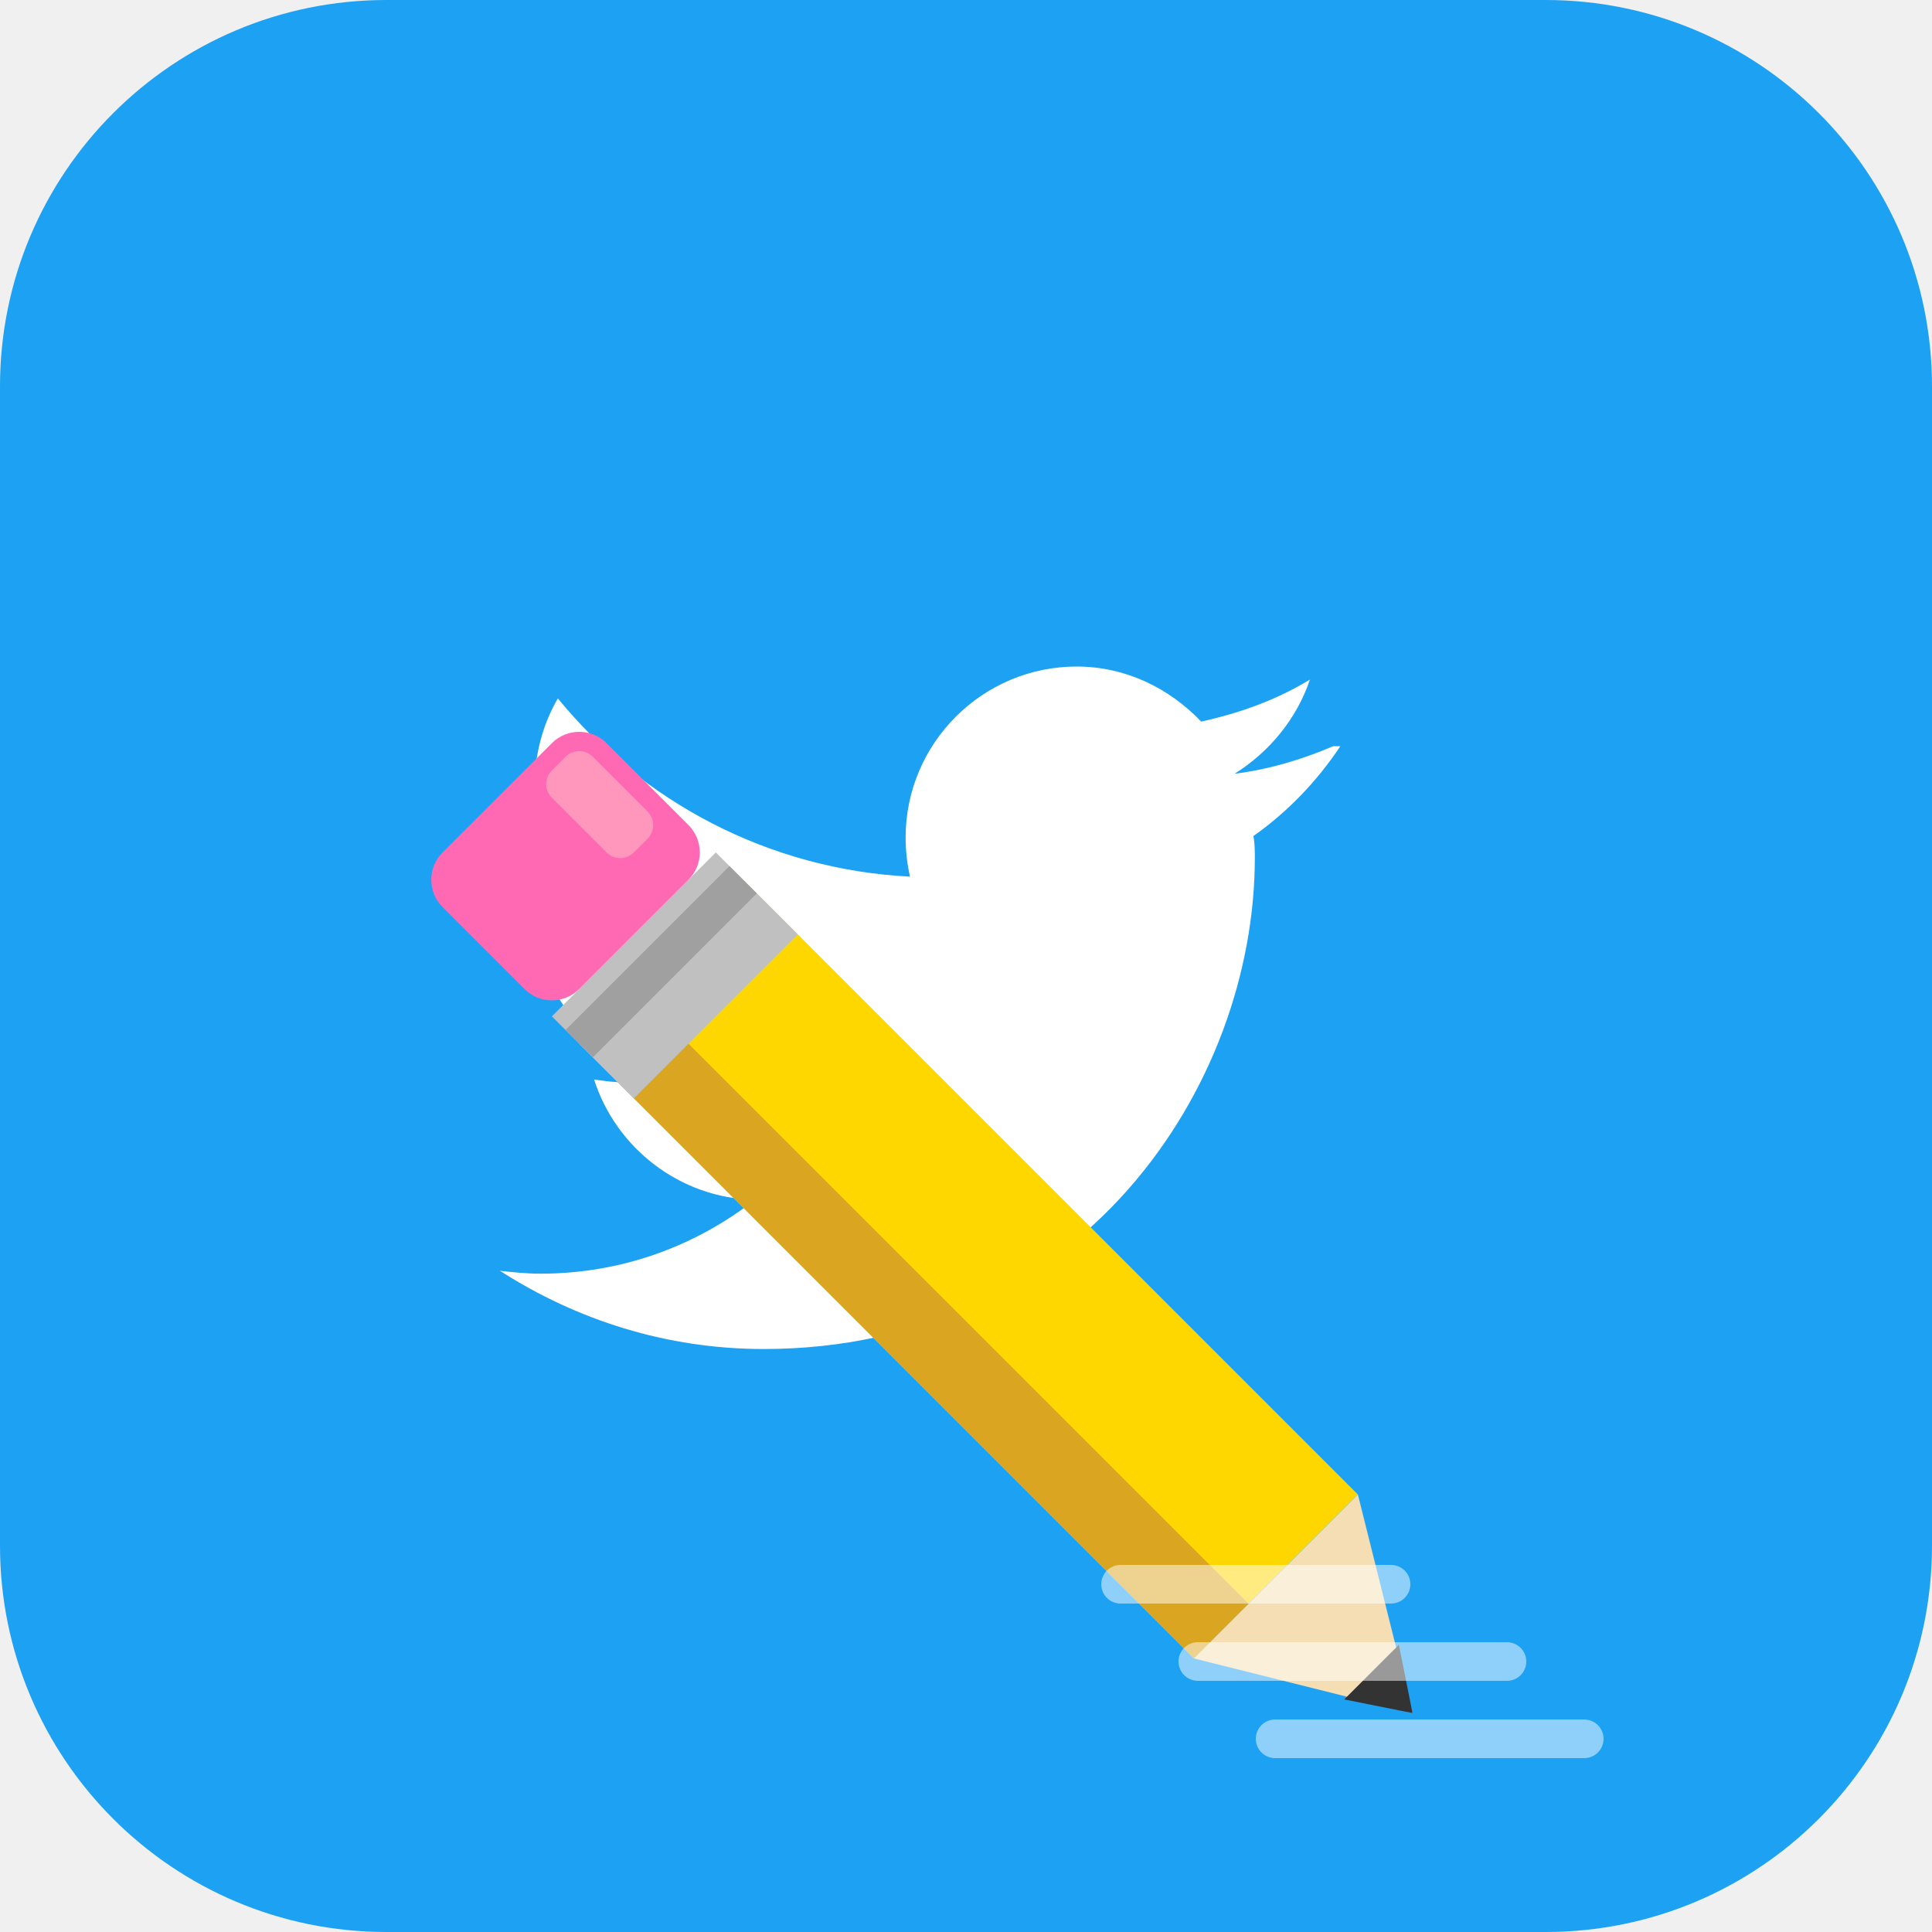
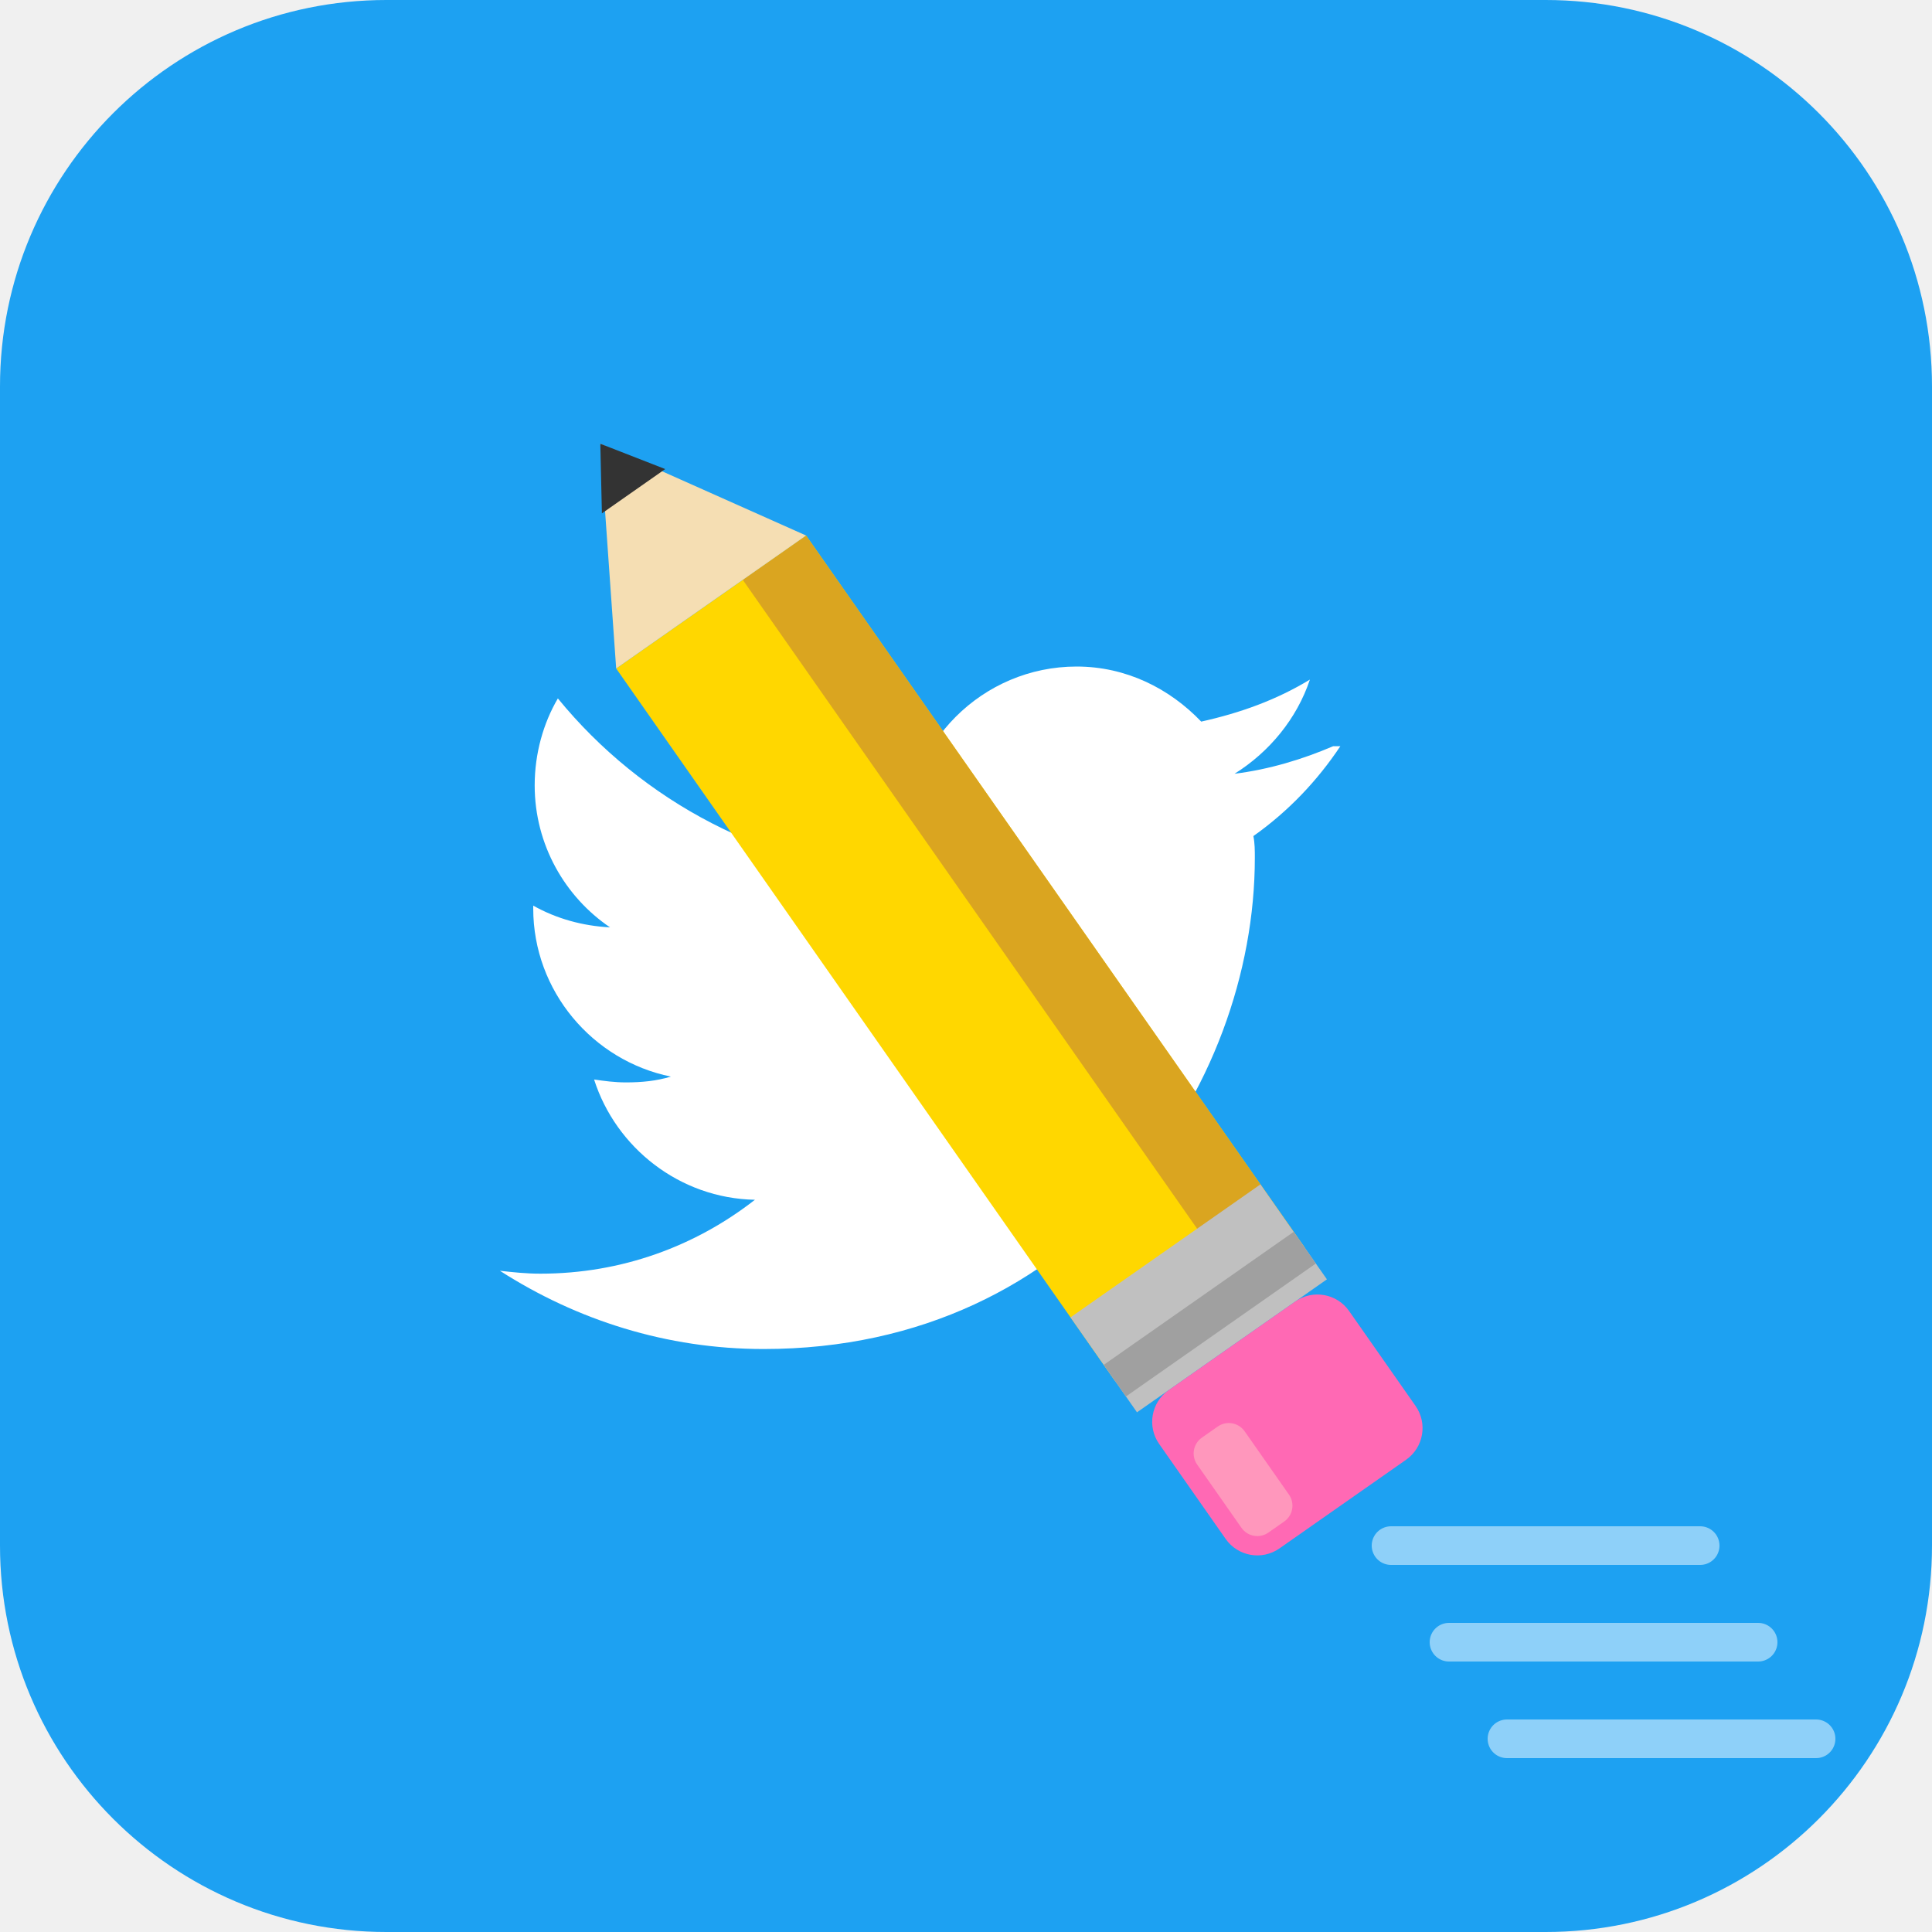
<svg xmlns="http://www.w3.org/2000/svg" viewBox="0 0 100 100" width="100" height="100">
  <rect width="100" height="100" rx="20" fill="#1da1f2" />
  <g transform="translate(12, 15) scale(0.75)">
    <path d="M76 31.5c-2.1.9-4.4 1.6-6.8 1.9 2.4-1.5 4.3-3.8 5.2-6.5-2.3 1.4-4.8 2.3-7.5 2.9-2.2-2.3-5.2-3.8-8.6-3.8-6.5 0-11.8 5.3-11.8 11.8 0 .9.1 1.8.3 2.7-9.8-.5-18.5-5.2-24.3-12.3-1 1.7-1.6 3.8-1.6 6 0 4.1 2.1 7.7 5.2 9.8-1.9-.1-3.7-.6-5.3-1.5v.2c0 5.7 4.1 10.5 9.5 11.6-1 .3-2 .4-3.1.4-.8 0-1.5-.1-2.2-.2 1.5 4.7 5.9 8.2 11.1 8.3-4.1 3.2-9.2 5.1-14.8 5.1-1 0-1.9-.1-2.8-.2 5.3 3.4 11.5 5.4 18.2 5.4 21.9 0 33.9-18.1 33.9-33.9 0-.5 0-1-.1-1.5 2.4-1.7 4.4-3.8 6-6.2z" fill="white" />
  </g>
-   <g transform="translate(42, 42) rotate(45)">
-     <rect x="0" y="5" width="45" height="12" fill="#FFD700" />
-     <rect x="0" y="13" width="45" height="4" fill="#DAA520" />
-     <polygon points="45,5 45,17 55,11" fill="#F5DEB3" />
-     <polygon points="52,9 52,13 55,11" fill="#333" />
-     <rect x="-2" y="5" width="6" height="12" fill="#C0C0C0" />
-     <rect x="-1" y="5" width="2" height="12" fill="#A0A0A0" />
-     <rect x="-12" y="5" width="10" height="12" rx="2" fill="#FF69B4" />
-     <rect x="-11" y="6" width="6" height="3" rx="1" fill="#FFB6C1" opacity="0.6" />
+   <g transform="translate(50, 50) rotate(235)">
+     <rect x="-22" y="-6" width="45" height="12" fill="#FFD700" />
+     <rect x="-22" y="2" width="45" height="4" fill="#DAA520" />
+     <polygon points="23,-6 23,6 33,0" fill="#F5DEB3" />
+     <polygon points="30,-2 30,2 33,0" fill="#333" />
+     <rect x="-24" y="-6" width="6" height="12" fill="#C0C0C0" />
+     <rect x="-23" y="-6" width="2" height="12" fill="#A0A0A0" />
+     <rect x="-34" y="-6" width="10" height="12" rx="2" fill="#FF69B4" />
+     <rect x="-33" y="-5" width="6" height="3" rx="1" fill="#FFB6C1" opacity="0.6" />
  </g>
  <g opacity="0.5">
-     <line x1="58" y1="82" x2="72" y2="82" stroke="white" stroke-width="2" stroke-linecap="round" />
-     <line x1="62" y1="86" x2="78" y2="86" stroke="white" stroke-width="2" stroke-linecap="round" />
-     <line x1="66" y1="90" x2="82" y2="90" stroke="white" stroke-width="2" stroke-linecap="round" />
+     <line x1="72" y1="80" x2="88" y2="80" stroke="white" stroke-width="2" stroke-linecap="round" />
+     <line x1="75" y1="85" x2="91" y2="85" stroke="white" stroke-width="2" stroke-linecap="round" />
+     <line x1="78" y1="90" x2="94" y2="90" stroke="white" stroke-width="2" stroke-linecap="round" />
  </g>
</svg>
